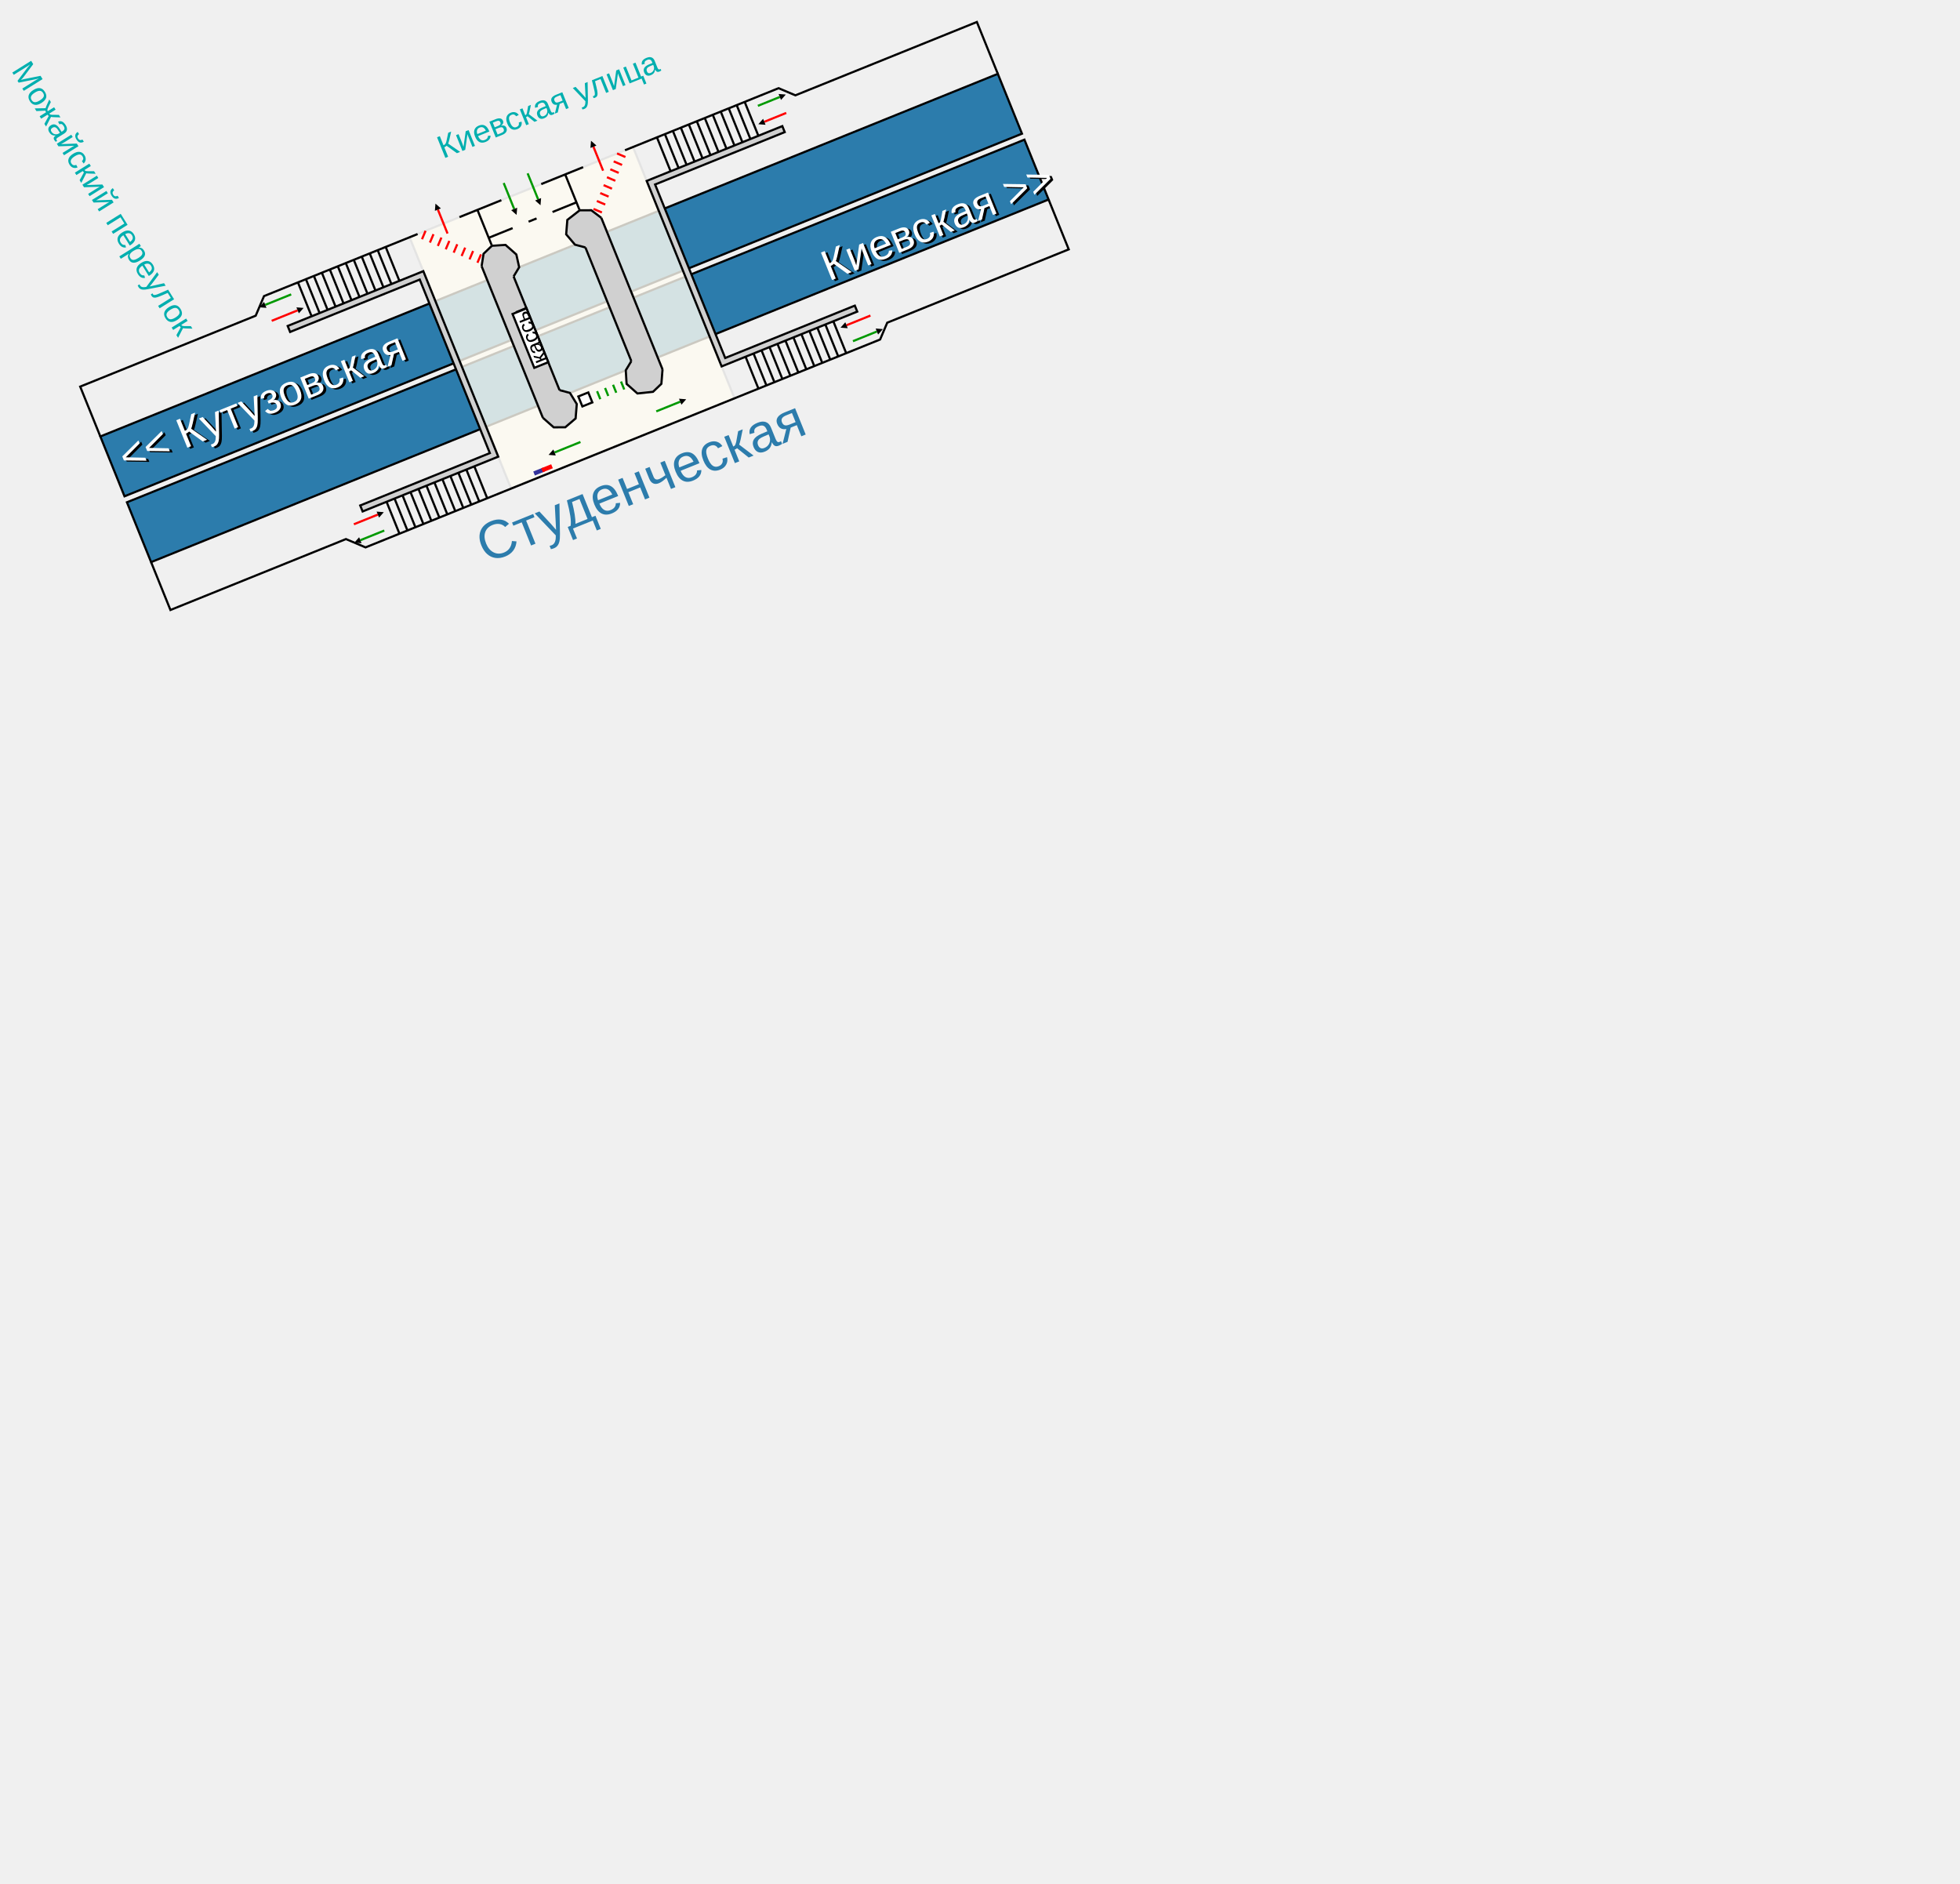
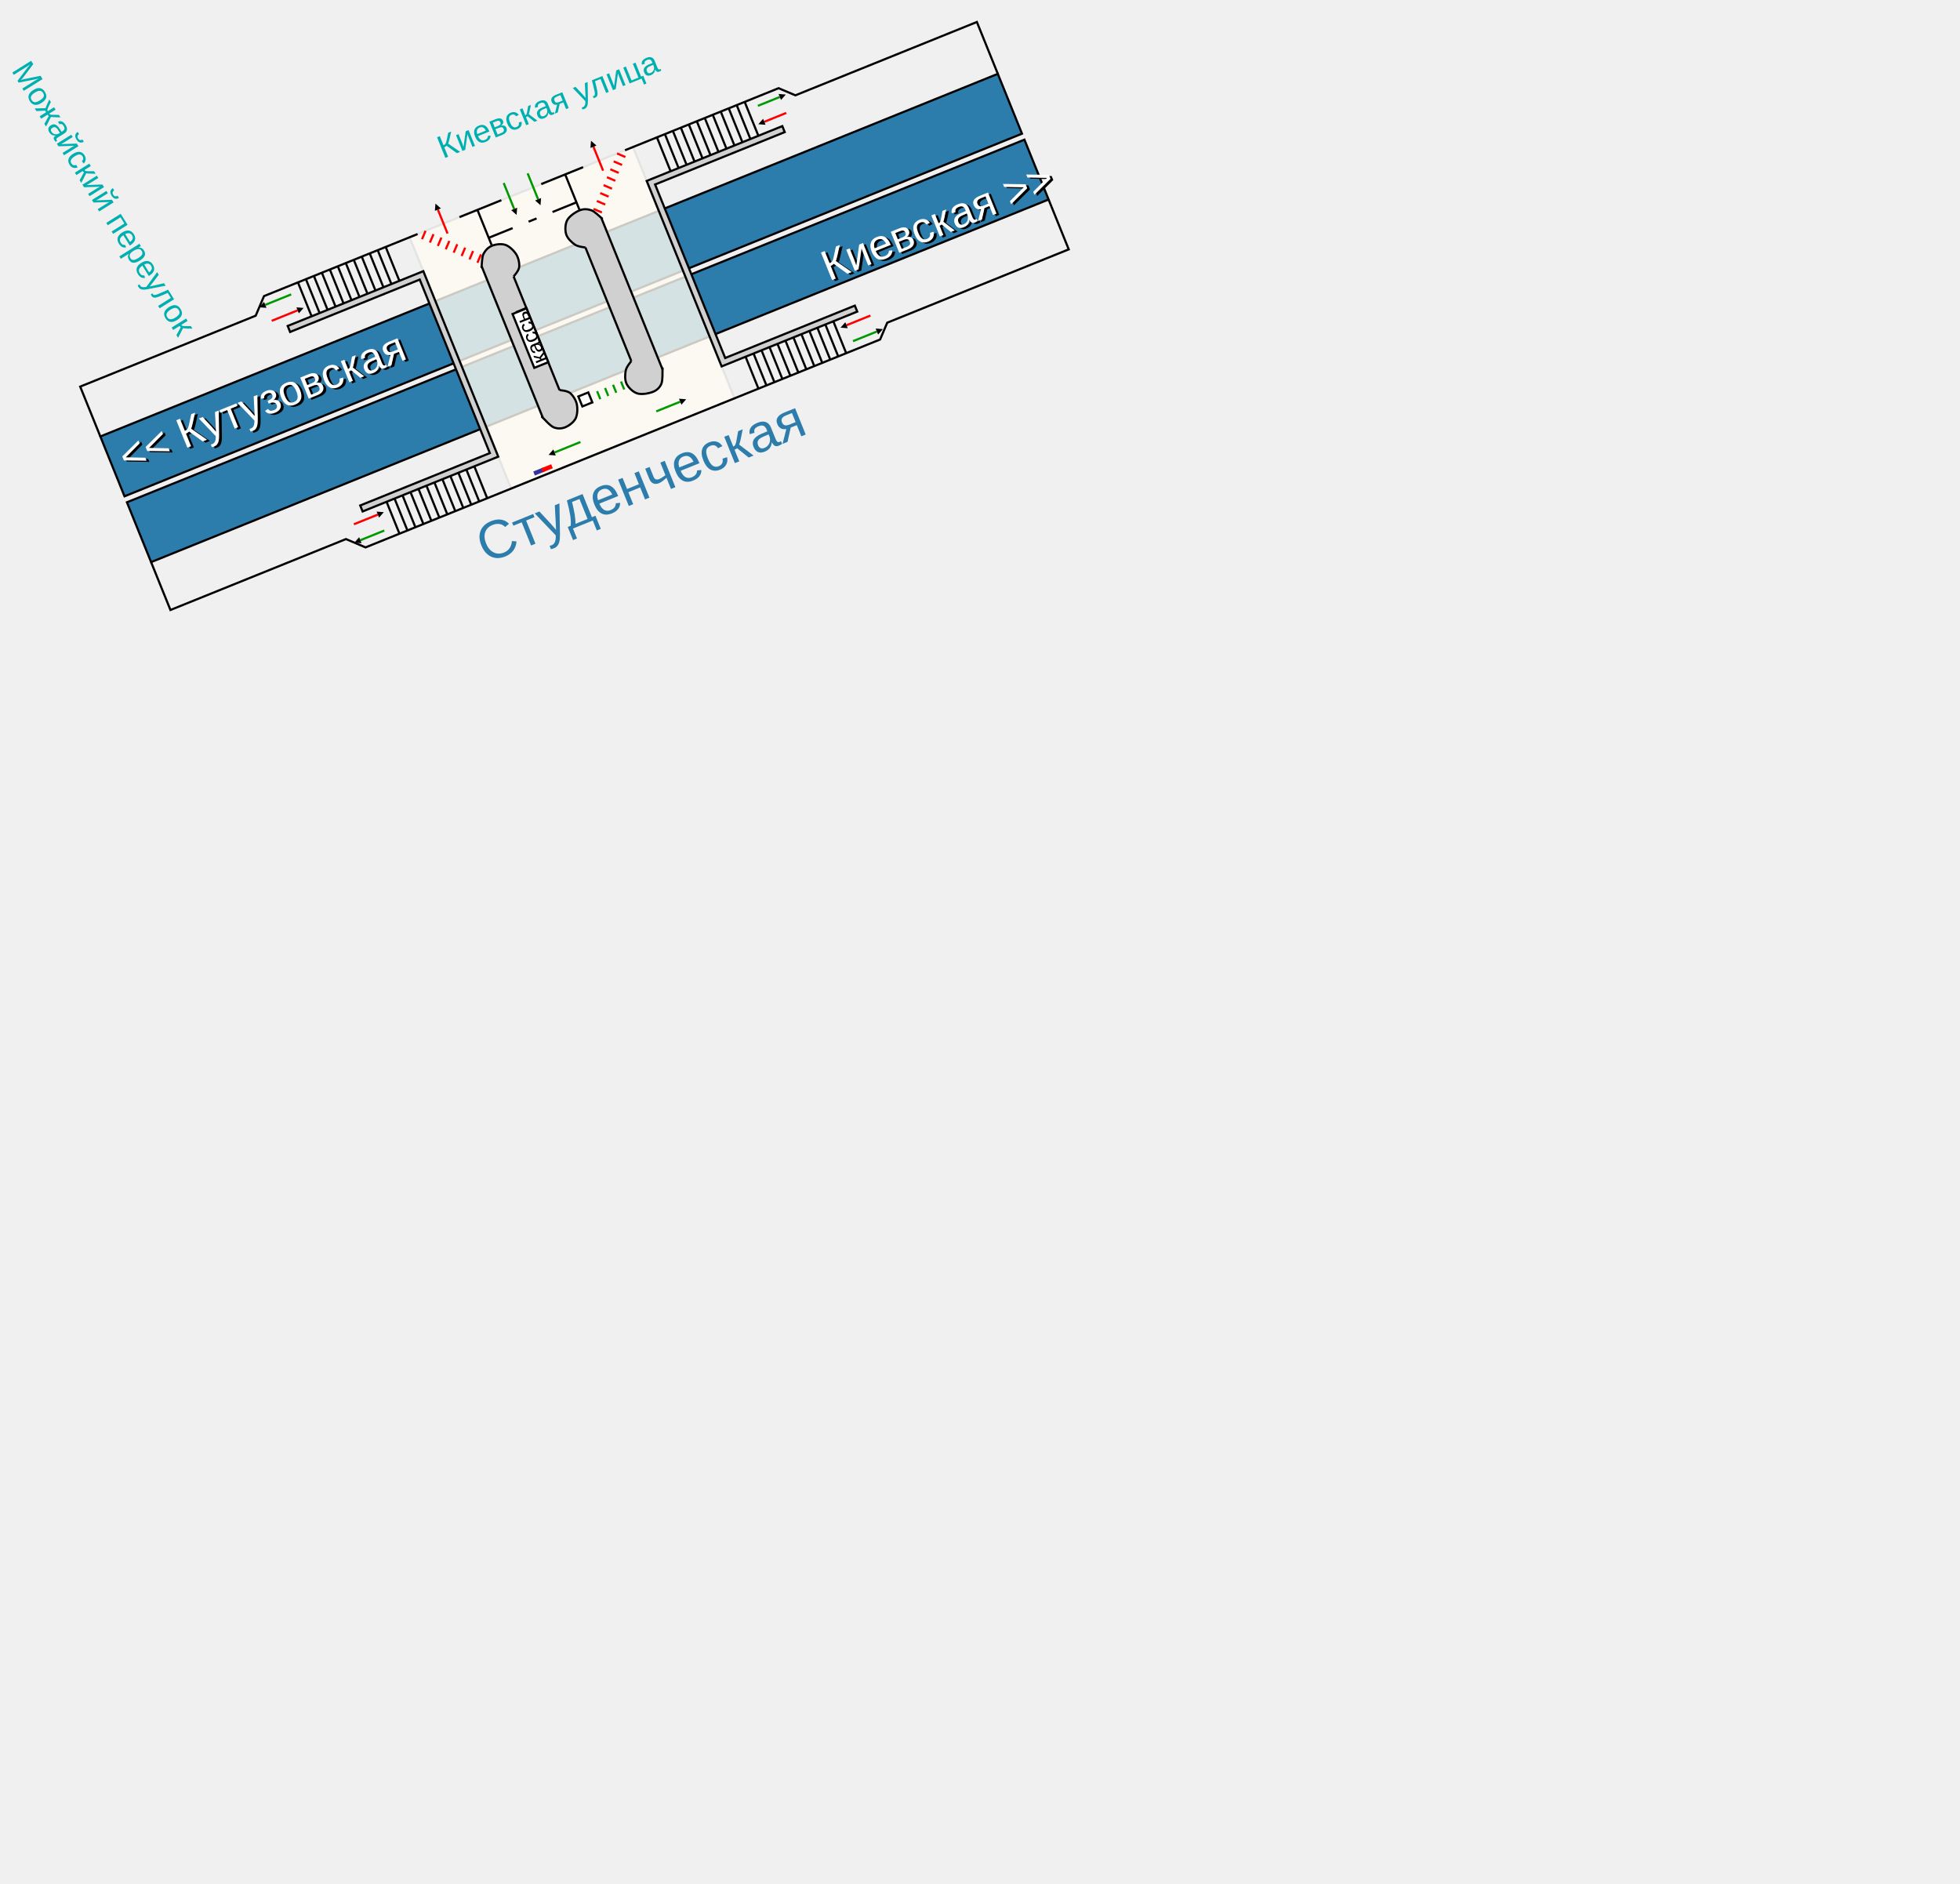
<svg xmlns="http://www.w3.org/2000/svg" baseProfile="full" height="100%" version="1.1" width="100%">
  <defs>
    <marker id="id277" markerHeight="3" markerUnits="strokeWidth" markerWidth="4" orient="auto" refX="0" refY="5" viewBox="0,0,10,10">
      <path d="M 0 0 L 10 5 L 0 10 z" />
    </marker>
  </defs>
  <g transform="scale(0.5) rotate(-22.0,255,150)">
    <rect fill="none" height="300" stroke="none" width="510" x="0" y="0" />
    <polygon fill="#2C7CAC" points="492,151 42,151 42,121 492,121" stroke="#000000" stroke-width="1" />
    <polygon fill="#2C7CAC" points="492,184 42,184 42,154 492,154" stroke="#000000" stroke-width="1" />
    <text fill="#2C7CAC" font-family="Arial" font-size="25" stroke="none" x="186" y="243.0">Студенческая</text>
    <text fill="#000000" font-family="Arial" font-size="20" stroke="none" x="48" y="142.0">&lt;&lt; Кутузовская</text>
    <text fill="#000000" font-family="Arial" font-size="20" stroke="none" x="384" y="182.0">Киевская &gt;&gt;</text>
    <text fill="#FFFFFF" font-family="Arial" font-size="20" stroke="none" x="47" y="141.0">&lt;&lt; Кутузовская</text>
    <text fill="#FFFFFF" font-family="Arial" font-size="20" stroke="none" x="383" y="181.0">Киевская &gt;&gt;</text>
    <g fill="none" fill-opacity="0.8" stroke="#FFFFFF" stroke-opacity="0.8">
      <polygon fill="#FEFBF1" points="210,89 210,215 322,215 322,89" stroke="#DFDFDF" stroke-width="1" />
    </g>
    <g fill="#FEFBF1" fill-opacity="1.0" stroke="#DFDFDF" stroke-opacity="1.0">
      <polyline fill="none" points="492,184 492,209 401,209 395,215 137,215 130,208 42,208 42,184" stroke="#000000" stroke-width="1" />
      <polyline fill="none" points="42,121 42,96 130,96 137,89 214,89" stroke="#000000" stroke-width="1" />
      <polyline fill="none" points="318,89 395,89 401,95 492,95 492,121" stroke="#000000" stroke-width="1" />
      <polyline fill="none" points="235,89 256,89" stroke="#000000" stroke-width="1" />
      <polyline fill="none" points="276,89 297,89" stroke="#000000" stroke-width="1" />
      <polyline fill="none" points="244,89 244,107" stroke="#000000" stroke-width="1" />
      <polyline fill="none" points="288,89 288,107" stroke="#000000" stroke-width="1" />
      <polyline fill="none" points="244,103 256,103" stroke="#000000" stroke-width="1" />
      <polyline fill="none" points="264,103 268,103" stroke="#000000" stroke-width="1" />
      <polyline fill="none" points="276,103 288,103" stroke="#000000" stroke-width="1" />
      <line stroke="#000000" stroke-width="1" x1="334" x2="334" y1="89" y2="106" />
      <line stroke="#000000" stroke-width="1" x1="338" x2="338" y1="89" y2="106" />
      <line stroke="#000000" stroke-width="1" x1="342" x2="342" y1="89" y2="106" />
      <line stroke="#000000" stroke-width="1" x1="346" x2="346" y1="89" y2="106" />
      <line stroke="#000000" stroke-width="1" x1="350" x2="350" y1="89" y2="106" />
      <line stroke="#000000" stroke-width="1" x1="354" x2="354" y1="89" y2="106" />
      <line stroke="#000000" stroke-width="1" x1="358" x2="358" y1="89" y2="106" />
      <line stroke="#000000" stroke-width="1" x1="362" x2="362" y1="89" y2="106" />
      <line stroke="#000000" stroke-width="1" x1="366" x2="366" y1="89" y2="106" />
      <line stroke="#000000" stroke-width="1" x1="370" x2="370" y1="89" y2="106" />
      <line stroke="#000000" stroke-width="1" x1="374" x2="374" y1="89" y2="106" />
      <line stroke="#000000" stroke-width="1" x1="378" x2="378" y1="89" y2="106" />
      <line stroke="#000000" stroke-width="1" x1="334" x2="334" y1="199" y2="215" />
      <line stroke="#000000" stroke-width="1" x1="338" x2="338" y1="199" y2="215" />
      <line stroke="#000000" stroke-width="1" x1="342" x2="342" y1="199" y2="215" />
      <line stroke="#000000" stroke-width="1" x1="346" x2="346" y1="199" y2="215" />
      <line stroke="#000000" stroke-width="1" x1="350" x2="350" y1="199" y2="215" />
      <line stroke="#000000" stroke-width="1" x1="354" x2="354" y1="199" y2="215" />
      <line stroke="#000000" stroke-width="1" x1="358" x2="358" y1="199" y2="215" />
      <line stroke="#000000" stroke-width="1" x1="362" x2="362" y1="199" y2="215" />
      <line stroke="#000000" stroke-width="1" x1="366" x2="366" y1="199" y2="215" />
      <line stroke="#000000" stroke-width="1" x1="370" x2="370" y1="199" y2="215" />
      <line stroke="#000000" stroke-width="1" x1="374" x2="374" y1="199" y2="215" />
      <line stroke="#000000" stroke-width="1" x1="378" x2="378" y1="199" y2="215" />
      <line stroke="#000000" stroke-width="1" x1="198" x2="198" y1="199" y2="215" />
      <line stroke="#000000" stroke-width="1" x1="194" x2="194" y1="199" y2="215" />
      <line stroke="#000000" stroke-width="1" x1="190" x2="190" y1="199" y2="215" />
      <line stroke="#000000" stroke-width="1" x1="186" x2="186" y1="199" y2="215" />
      <line stroke="#000000" stroke-width="1" x1="182" x2="182" y1="199" y2="215" />
      <line stroke="#000000" stroke-width="1" x1="178" x2="178" y1="199" y2="215" />
      <line stroke="#000000" stroke-width="1" x1="174" x2="174" y1="199" y2="215" />
      <line stroke="#000000" stroke-width="1" x1="170" x2="170" y1="199" y2="215" />
      <line stroke="#000000" stroke-width="1" x1="166" x2="166" y1="199" y2="215" />
      <line stroke="#000000" stroke-width="1" x1="162" x2="162" y1="199" y2="215" />
      <line stroke="#000000" stroke-width="1" x1="158" x2="158" y1="199" y2="215" />
      <line stroke="#000000" stroke-width="1" x1="154" x2="154" y1="199" y2="215" />
      <line stroke="#000000" stroke-width="1" x1="198" x2="198" y1="89" y2="106" />
      <line stroke="#000000" stroke-width="1" x1="194" x2="194" y1="89" y2="106" />
      <line stroke="#000000" stroke-width="1" x1="190" x2="190" y1="89" y2="106" />
      <line stroke="#000000" stroke-width="1" x1="186" x2="186" y1="89" y2="106" />
      <line stroke="#000000" stroke-width="1" x1="182" x2="182" y1="89" y2="106" />
      <line stroke="#000000" stroke-width="1" x1="178" x2="178" y1="89" y2="106" />
      <line stroke="#000000" stroke-width="1" x1="174" x2="174" y1="89" y2="106" />
      <line stroke="#000000" stroke-width="1" x1="170" x2="170" y1="89" y2="106" />
      <line stroke="#000000" stroke-width="1" x1="166" x2="166" y1="89" y2="106" />
      <line stroke="#000000" stroke-width="1" x1="162" x2="162" y1="89" y2="106" />
      <line stroke="#000000" stroke-width="1" x1="158" x2="158" y1="89" y2="106" />
      <line stroke="#000000" stroke-width="1" x1="154" x2="154" y1="89" y2="106" />
      <polygon fill="#d0d0d0" points="390,196 390,199 322,199 322,106 390,106 390,109 325,109 325,196" stroke="#000000" stroke-width="1" />
      <polygon fill="#d0d0d0" points="142,109 142,106 210,106 210,199 142,199 142,196 207,196 207,109" stroke="#000000" stroke-width="1" />
      <polygon fill="#d0d0d0" points="296,114 296,190 293,196 288,198 281,196 278,190 280,184 284,181 284,124 280,121 278,115 281,109 288,107 293,109" stroke="#d0d0d0" stroke-width="1" />
      <polyline fill="none" points="284,124 284,181" stroke="#000000" stroke-width="1" />
      <polyline fill="none" points="296,114 296,190" stroke="#000000" stroke-width="1" />
-       <polyline fill="none" points="296,114 293,109 288,107 281,109 278,115 280,121 284,124" stroke="#000000" stroke-width="1" />
-       <polyline fill="none" points="296,190 293,196 288,198 281,196 278,190 280,184 284,181" stroke="#000000" stroke-width="1" />
+       <path d="M296,114 C296,114 296.5,114.833 296,114 C295.5,113.167 294.333,110.167 293,109 C291.667,107.833 290.0,107 288,107 C286.0,107 282.667,107.667 281,109 C279.333,110.333 278.167,113.0 278,115 C277.833,117.0 279.0,119.5 280,121 C281.0,122.5 284,124 284,124 " fill="none" stroke="#000000" stroke-width="1" />
+       <path d="M296,190 C296,190 296.5,189.0 296,190 C295.5,191.0 294.333,194.667 293,196 C291.667,197.333 290.0,198 288,198 C286.0,198 282.667,197.333 281,196 C279.333,194.667 278.167,192.0 278,190 C277.833,188.0 279.0,185.5 280,184 C281.0,182.5 284,181 284,181 " fill="none" stroke="#000000" stroke-width="1" />
      <polygon fill="#FFFFFF" points="255,187 260,187 260,192 255,192" stroke="#000000" stroke-width="1" />
      <line stroke="#009900" stroke-width="1" x1="264" x2="264" y1="192" y2="188" />
      <line stroke="#009900" stroke-width="1" x1="268" x2="268" y1="192" y2="188" />
      <line stroke="#009900" stroke-width="1" x1="272" x2="272" y1="192" y2="188" />
      <line stroke="#009900" stroke-width="1" x1="276" x2="276" y1="192" y2="188" />
      <line stroke="#FF0000" stroke-width="1" x1="317" x2="314" y1="92" y2="89" />
      <line stroke="#FF0000" stroke-width="1" x1="314.172" x2="311.172" y1="94.828" y2="91.828" />
      <line stroke="#FF0000" stroke-width="1" x1="311.343" x2="308.343" y1="97.657" y2="94.657" />
      <line stroke="#FF0000" stroke-width="1" x1="308.515" x2="305.515" y1="100.485" y2="97.485" />
      <line stroke="#FF0000" stroke-width="1" x1="305.686" x2="302.686" y1="103.314" y2="100.314" />
      <line stroke="#FF0000" stroke-width="1" x1="302.858" x2="299.858" y1="106.142" y2="103.142" />
      <line stroke="#FF0000" stroke-width="1" x1="300.029" x2="297.029" y1="108.971" y2="105.971" />
      <line stroke="#FF0000" stroke-width="1" x1="297.201" x2="294.201" y1="111.799" y2="108.799" />
      <line stroke="#FF0000" stroke-width="1" x1="215" x2="218" y1="92" y2="89" />
      <line stroke="#FF0000" stroke-width="1" x1="217.828" x2="220.828" y1="94.828" y2="91.828" />
      <line stroke="#FF0000" stroke-width="1" x1="220.657" x2="223.657" y1="97.657" y2="94.657" />
      <line stroke="#FF0000" stroke-width="1" x1="223.485" x2="226.485" y1="100.485" y2="97.485" />
      <line stroke="#FF0000" stroke-width="1" x1="226.314" x2="229.314" y1="103.314" y2="100.314" />
      <line stroke="#FF0000" stroke-width="1" x1="229.142" x2="232.142" y1="106.142" y2="103.142" />
      <line stroke="#FF0000" stroke-width="1" x1="231.971" x2="234.971" y1="108.971" y2="105.971" />
      <line stroke="#FF0000" stroke-width="1" x1="234.799" x2="237.799" y1="111.799" y2="108.799" />
      <polygon fill="#d0d0d0" points="236,114 236,190 239,196 244,198 250,196 253,190 252,184 248,181 248,124 252,121 253,115 250,109 244,107 239,109" stroke="#d0d0d0" stroke-width="1" />
      <polyline fill="none" points="248,124 248,181" stroke="#000000" stroke-width="1" />
      <polyline fill="none" points="236,114 236,190" stroke="#000000" stroke-width="1" />
-       <polyline fill="none" points="236,114 239,109 244,107 250,109 253,115 252,121 248,124" stroke="#000000" stroke-width="1" />
-       <polyline fill="none" points="236,190 239,196 244,198 250,196 253,190 252,184 248,181" stroke="#000000" stroke-width="1" />
+       <path d="M236,114 C236,114 235.5,114.833 236,114 C236.5,113.167 237.667,110.167 239,109 C240.333,107.833 242.167,107 244,107 C245.833,107 248.5,107.667 250,109 C251.5,110.333 252.667,113.0 253,115 C253.333,117.0 252.833,119.5 252,121 C251.167,122.5 248,124 248,124 " fill="none" stroke="#000000" stroke-width="1" />
+       <path d="M236,190 C236,190 235.5,189.0 236,190 C236.5,191.0 237.667,194.667 239,196 C240.333,197.333 242.167,198 244,198 C245.833,198 248.5,197.333 250,196 C251.5,194.667 252.667,192.0 253,190 C253.333,188.0 252.833,185.5 252,184 C251.167,182.5 248,181 248,181 " fill="none" stroke="#000000" stroke-width="1" />
      <polygon fill="#FFFFFF" points="248,140 241,140 241,167 248,167" stroke="#000000" stroke-width="1" />
      <text fill="#000000" font-family="Arial" font-size="10" stroke="none" transform="rotate(-90.0,238,166)" x="238" y="176.0">кассы</text>
      <polygon fill="#34349C" points="227,212 223,212 223,213 227,213" stroke="#34349C" stroke-width="1" />
      <polygon fill="#FF0000" points="231,212 227,212 227,213 231,213" stroke="#FF0000" stroke-width="1" />
      <text fill="#00AFAF" font-family="Arial" font-size="15" stroke="none" x="238" y="61.0">Киевская улица</text>
      <text fill="#00AFAF" font-family="Arial" font-size="15" stroke="none" transform="rotate(80.0,82,-55)" x="82" y="-40.0">Можайский переулок</text>
      <polyline fill="none" marker-end="url(#id277)" points="227,94 227,82" stroke="#FF0000" stroke-width="1" />
      <polyline fill="none" marker-end="url(#id277)" points="305,94 305,82" stroke="#FF0000" stroke-width="1" />
      <polyline fill="none" marker-end="url(#id277)" points="395,203 383,203" stroke="#FF0000" stroke-width="1" />
      <polyline fill="none" marker-end="url(#id277)" points="394,101 383,101" stroke="#FF0000" stroke-width="1" />
      <polyline fill="none" marker-end="url(#id277)" points="136,101 149,101" stroke="#FF0000" stroke-width="1" />
      <polyline fill="none" marker-end="url(#id277)" points="136,203 148,203" stroke="#FF0000" stroke-width="1" />
      <polyline fill="none" marker-end="url(#id277)" points="260,82 260,95" stroke="#009900" stroke-width="1" />
      <polyline fill="none" marker-end="url(#id277)" points="272,82 272,95" stroke="#009900" stroke-width="1" />
      <polyline fill="none" marker-end="url(#id277)" points="248,207 235,207" stroke="#009900" stroke-width="1" />
      <polyline fill="none" marker-end="url(#id277)" points="286,207 298,207" stroke="#009900" stroke-width="1" />
      <polyline fill="none" marker-end="url(#id277)" points="383,211 395,211" stroke="#009900" stroke-width="1" />
      <polyline fill="none" marker-end="url(#id277)" points="383,93 394,93" stroke="#009900" stroke-width="1" />
      <polyline fill="none" marker-end="url(#id277)" points="149,93 136,93" stroke="#009900" stroke-width="1" />
      <polyline fill="none" marker-end="url(#id277)" points="148,211 136,211" stroke="#009900" stroke-width="1" />
    </g>
  </g>
</svg>
